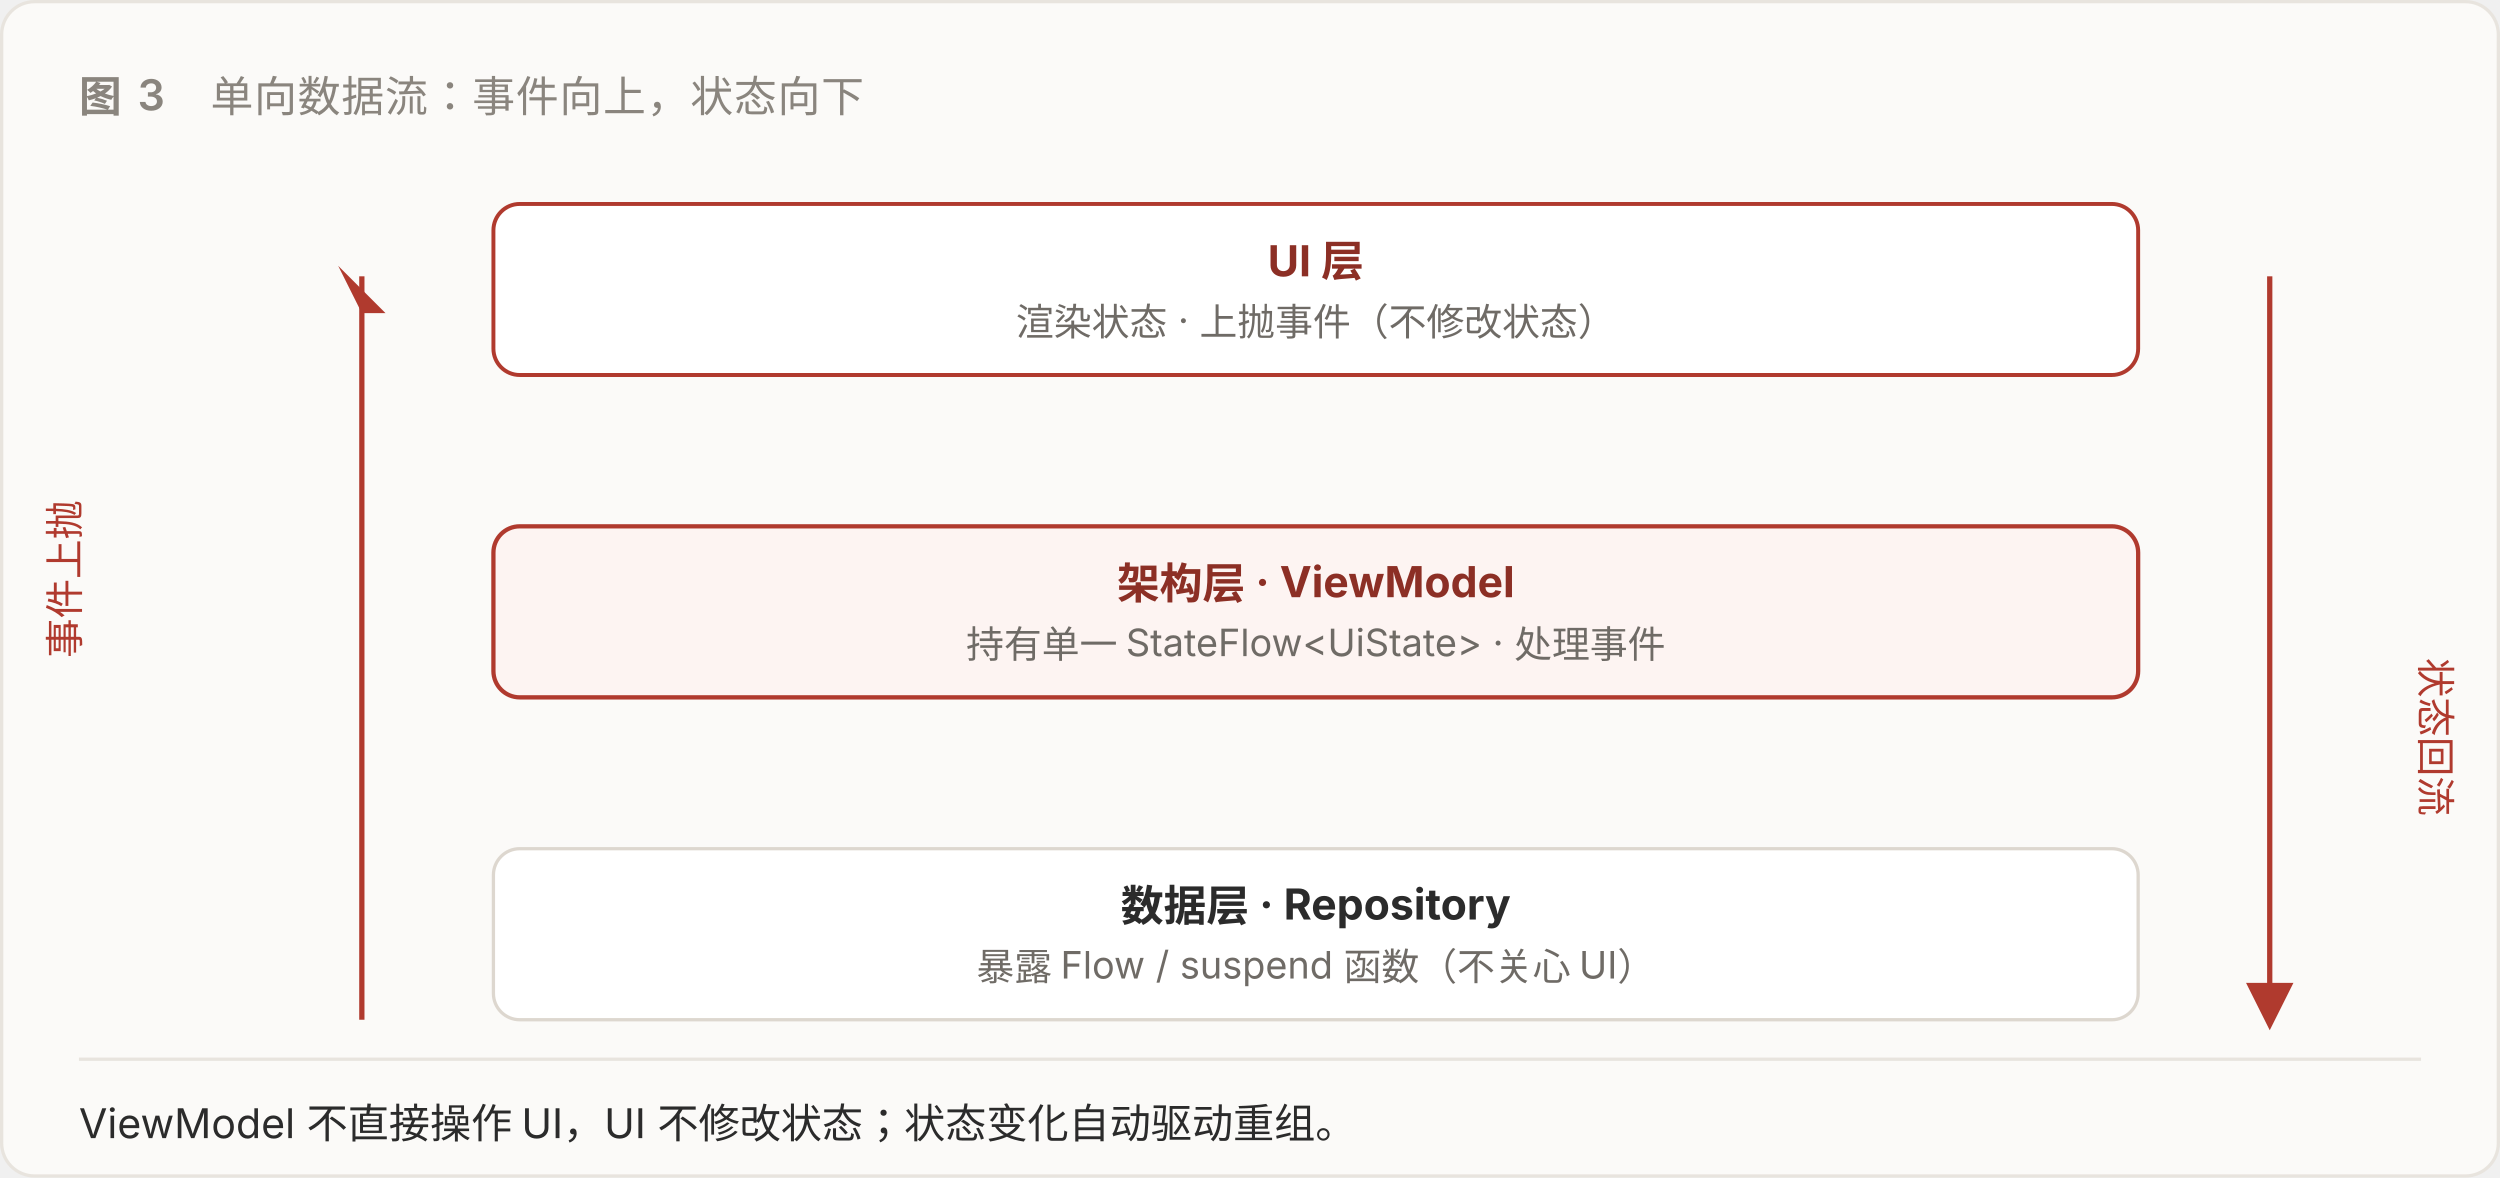
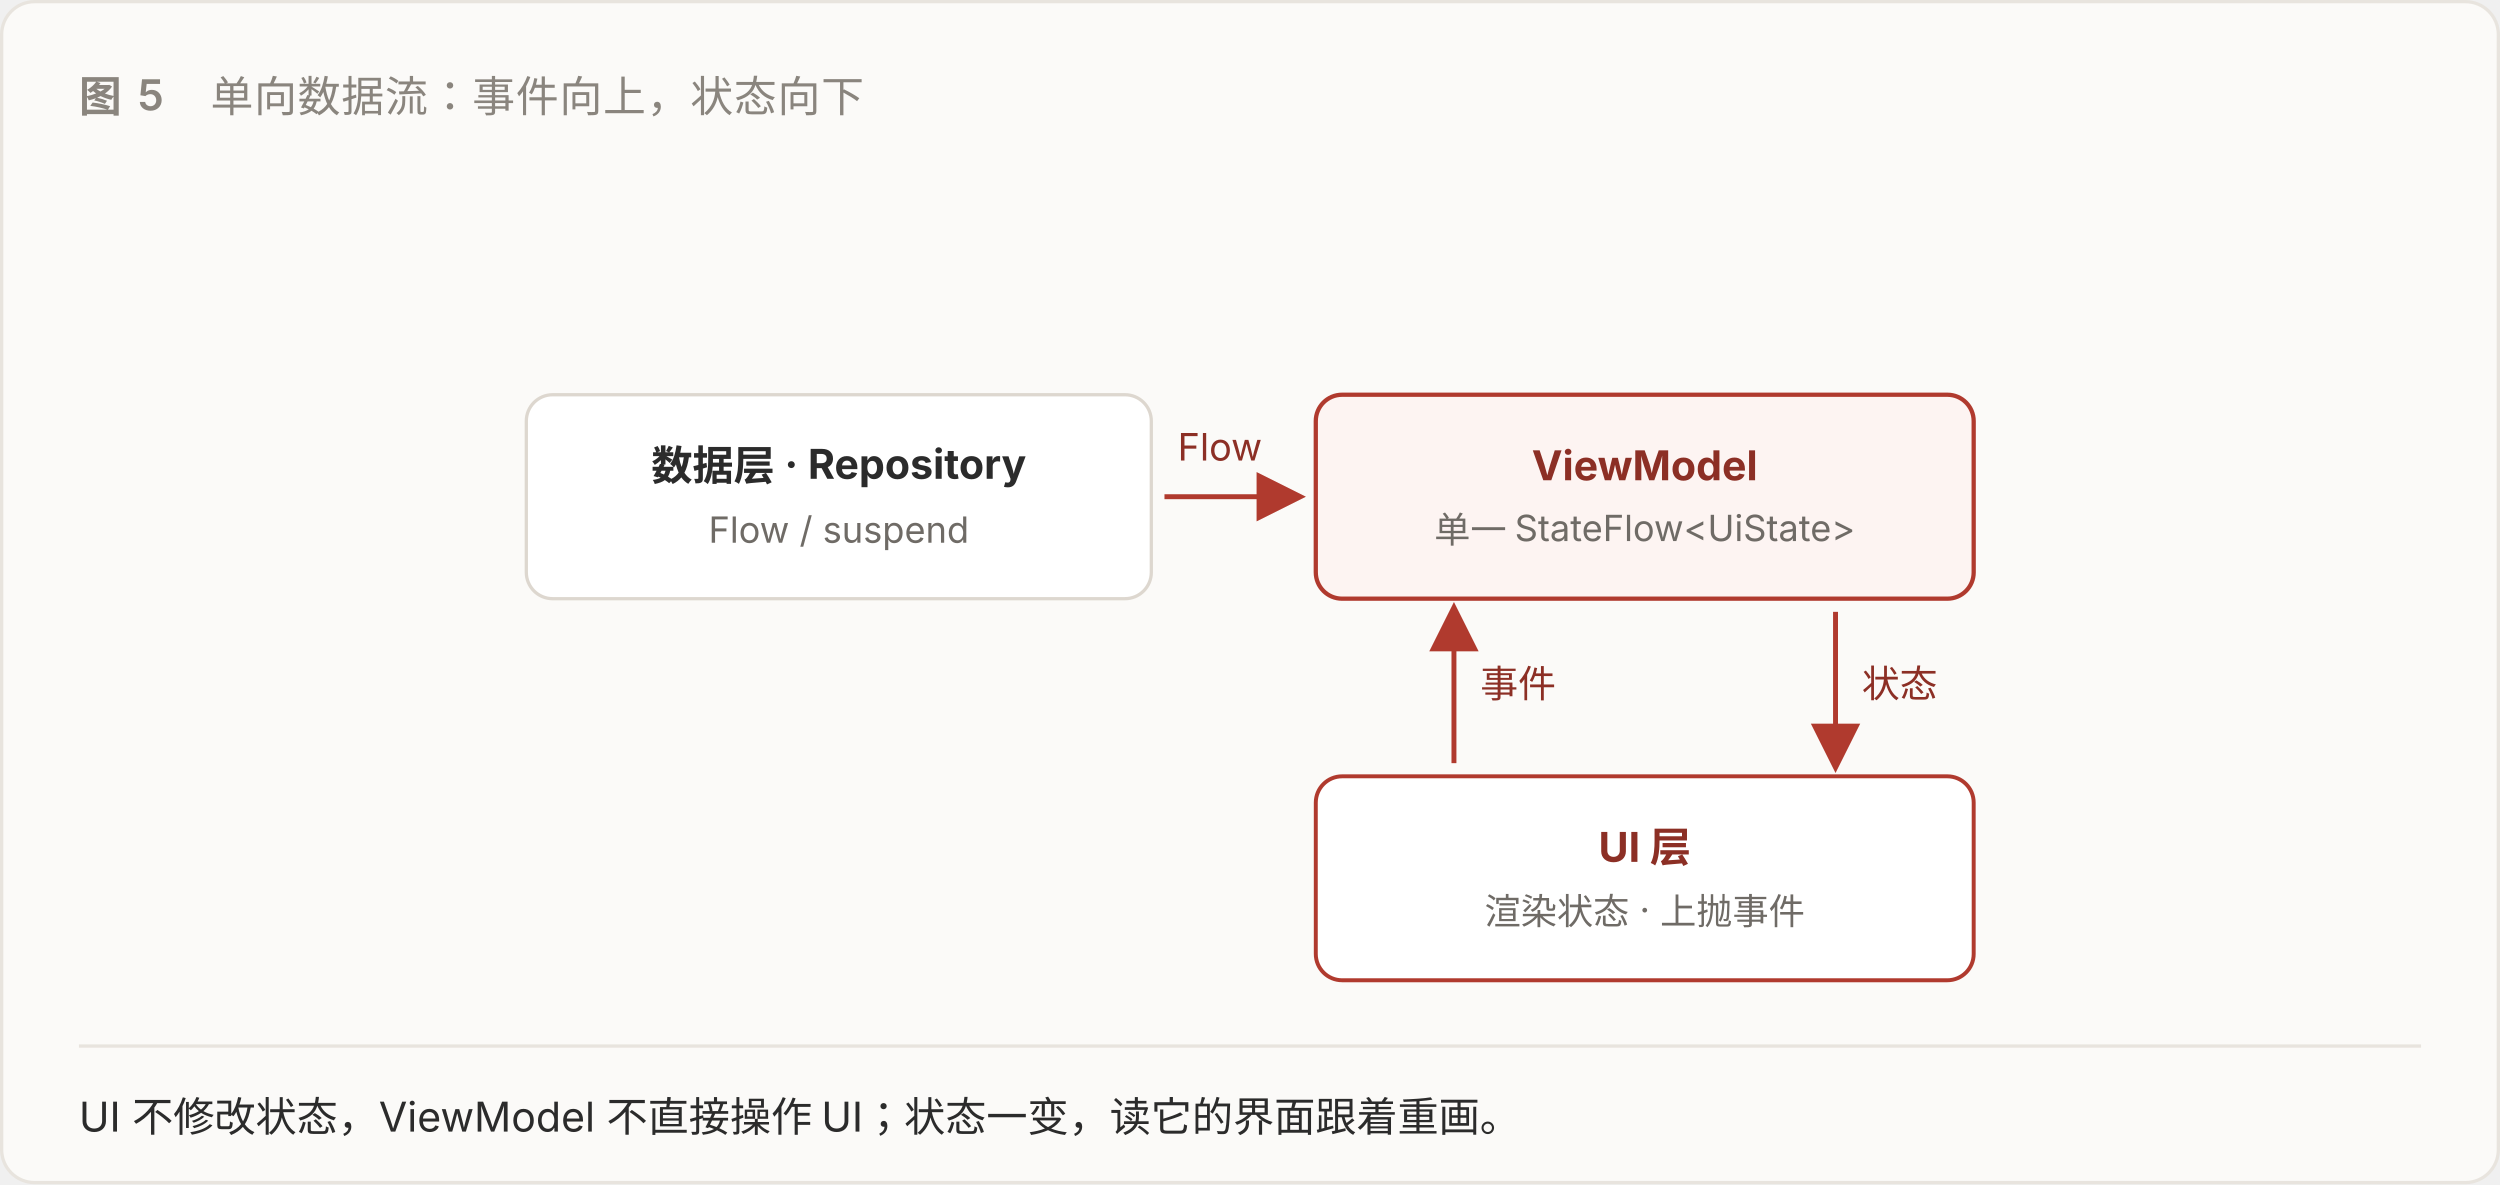
- <svg xmlns="http://www.w3.org/2000/svg" viewBox="0 0 760 358" width="760" height="358" role="img" aria-label="单向数据流：UI 事件上抛，状态向下回流">
-   <rect x="0.5" y="0.5" width="759" height="357" rx="10" fill="#fbfaf8" stroke="#e8e4de" />
+ <svg xmlns="http://www.w3.org/2000/svg" viewBox="0 0 760 360" width="760" height="360" role="img" aria-label="单向数据流：事件从 UI 向上到 ViewModel，状态向下回到 UI">
+   <rect x="0.5" y="0.5" width="759" height="359" rx="10" fill="#fbfaf8" stroke="#e8e4de" />
  <defs>
-     <marker id="ma3ArwUp" markerWidth="9" markerHeight="9" refX="7" refY="4.5" orient="auto">
-       <path d="M0 9 L9 0 L0 4.5 z" fill="#b03a2e" />
-     </marker>
-     <marker id="ma3ArwDown" markerWidth="9" markerHeight="9" refX="7" refY="4.5" orient="auto">
-       <path d="M0 0 L9 4.5 L0 9 z" fill="#b03a2e" />
+     <marker id="udfArw" markerWidth="10" markerHeight="10" refX="8" refY="5" orient="auto">
+       <path d="M0 0 L10 5 L0 10 z" fill="#b03a2e" />
    </marker>
  </defs>
  <g font-family="-apple-system, 'Segoe UI', 'Microsoft YaHei', 'PingFang SC', sans-serif">
-     <text x="24" y="34" font-size="13" font-weight="600" fill="#8a857e" letter-spacing=".06em">图 3</text>
+     <text x="24" y="34" font-size="13" font-weight="600" fill="#8a857e" letter-spacing=".06em">图 5</text>
    <text x="64" y="34" font-size="13" fill="#8a857e" letter-spacing=".02em">单向数据流：事件向上，状态向下</text>
-     <rect x="150" y="62" width="500" height="52" rx="8" fill="#ffffff" stroke="#b03a2e" stroke-width="1.2" />
-     <text x="400" y="84" font-size="13" font-weight="700" fill="#8c2f25" text-anchor="middle">UI 层</text>
-     <text x="400" y="102" font-size="11.5" fill="#6f6b66" text-anchor="middle">渲染状态 · 上抛事件（不修改状态）</text>
-     <rect x="150" y="160" width="500" height="52" rx="8" fill="#fdf4f2" stroke="#b03a2e" stroke-width="1.3" />
-     <text x="400" y="182" font-size="13" font-weight="700" fill="#8c2f25" text-anchor="middle">架构层 · ViewModel</text>
-     <text x="400" y="200" font-size="11.5" fill="#6f6b66" text-anchor="middle">持有单一 StateFlow&lt;UiState&gt; · 处理事件</text>
-     <rect x="150" y="258" width="500" height="52" rx="8" fill="#ffffff" stroke="#ddd7cf" />
-     <text x="400" y="280" font-size="13" font-weight="700" fill="#2b2b2b" text-anchor="middle">数据层 · Repository</text>
-     <text x="400" y="298" font-size="11.5" fill="#6f6b66" text-anchor="middle">暴露 Flow / suspend 函数（不关心 UI）</text>
-     <path d="M110 310 V84" stroke="#b03a2e" stroke-width="1.6" fill="none" marker-end="url(#ma3ArwUp)" />
-     <text x="24" y="200" font-size="12" fill="#b03a2e" transform="rotate(-90 24 200)">事件上抛</text>
-     <path d="M690 84 V310" stroke="#b03a2e" stroke-width="1.6" fill="none" marker-end="url(#ma3ArwDown)" />
-     <text x="736" y="200" font-size="12" fill="#b03a2e" transform="rotate(90 736 200)">状态回流</text>
-     <line x1="24" y1="322" x2="736" y2="322" stroke="#e8e4de" />
-     <text x="24" y="346" font-size="12.5" fill="#2b2b2b" dx="0">ViewModel 不直接操作 UI，UI 不修改状态；状态变化自动驱动重组。</text>
+     <g transform="translate(120,-30)">
+       <rect x="40" y="150" width="190" height="62" rx="8" fill="#ffffff" stroke="#ddd7cf" />
+       <text x="135" y="176" font-size="12.5" font-weight="700" fill="#2b2b2b" text-anchor="middle">数据层 · Repository</text>
+       <text x="135" y="195" font-size="11" fill="#6f6b66" text-anchor="middle">Flow / suspend</text>
+       <rect x="280" y="150" width="200" height="62" rx="8" fill="#fdf4f2" stroke="#b03a2e" stroke-width="1.3" />
+       <text x="380" y="176" font-size="12.5" font-weight="700" fill="#8c2f25" text-anchor="middle">ViewModel</text>
+       <text x="380" y="195" font-size="11" fill="#6f6b66" text-anchor="middle">单一 StateFlow&lt;UiState&gt;</text>
+       <rect x="280" y="266" width="200" height="62" rx="8" fill="#ffffff" stroke="#b03a2e" stroke-width="1.2" />
+       <text x="380" y="292" font-size="12.5" font-weight="700" fill="#8c2f25" text-anchor="middle">UI 层</text>
+       <text x="380" y="311" font-size="11" fill="#6f6b66" text-anchor="middle">渲染状态 · 上抛事件</text>
+       <path d="M234 181 H274" stroke="#b03a2e" stroke-width="1.5" fill="none" marker-end="url(#udfArw)" />
+       <text x="238" y="170" font-size="11.5" fill="#8c2f25">Flow</text>
+       <path d="M322 262 V216" stroke="#b03a2e" stroke-width="1.5" fill="none" marker-end="url(#udfArw)" />
+       <text x="330" y="242" font-size="11.5" fill="#8c2f25">事件</text>
+       <path d="M438 216 V262" stroke="#b03a2e" stroke-width="1.5" fill="none" marker-end="url(#udfArw)" />
+       <text x="446" y="242" font-size="11.5" fill="#8c2f25">状态</text>
+     </g>
+     <line x1="24" y1="318" x2="736" y2="318" stroke="#e8e4de" />
+     <text x="24" y="344" font-size="12.5" fill="#2b2b2b">UI 不修改状态，ViewModel 不直接操作 UI；状态一变，读它的界面跟着重画。</text>
  </g>
</svg>
